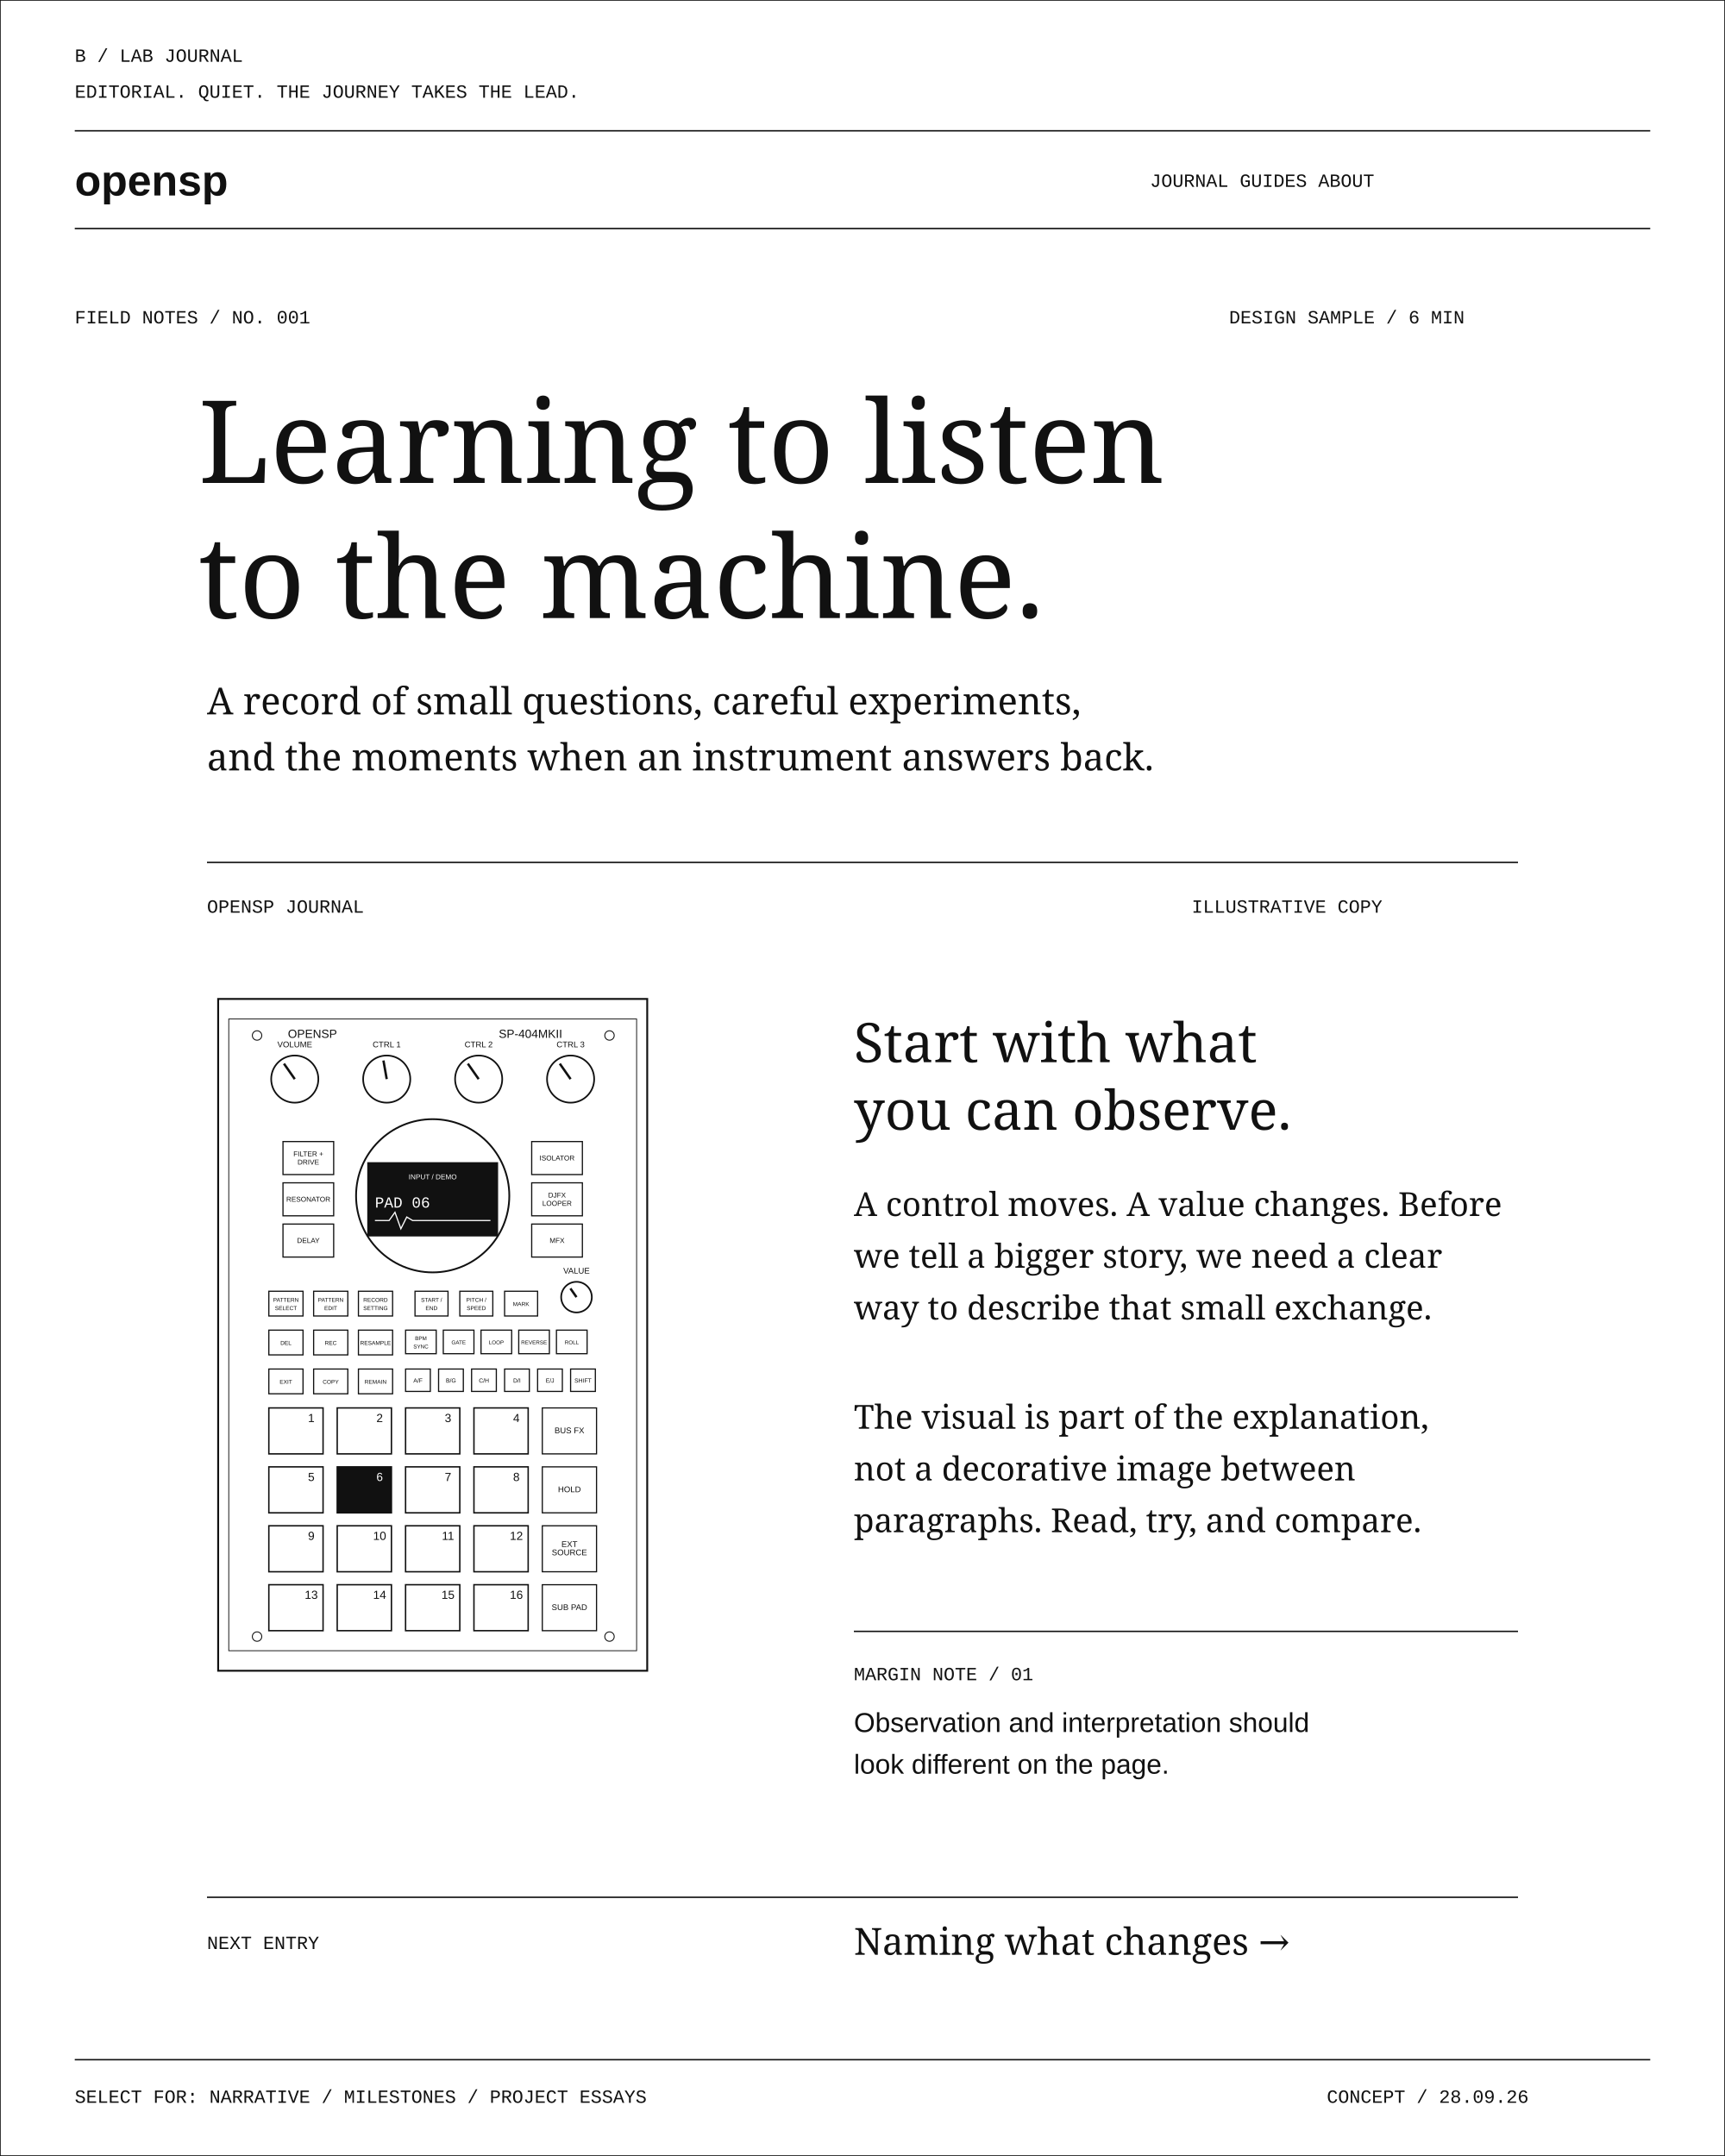
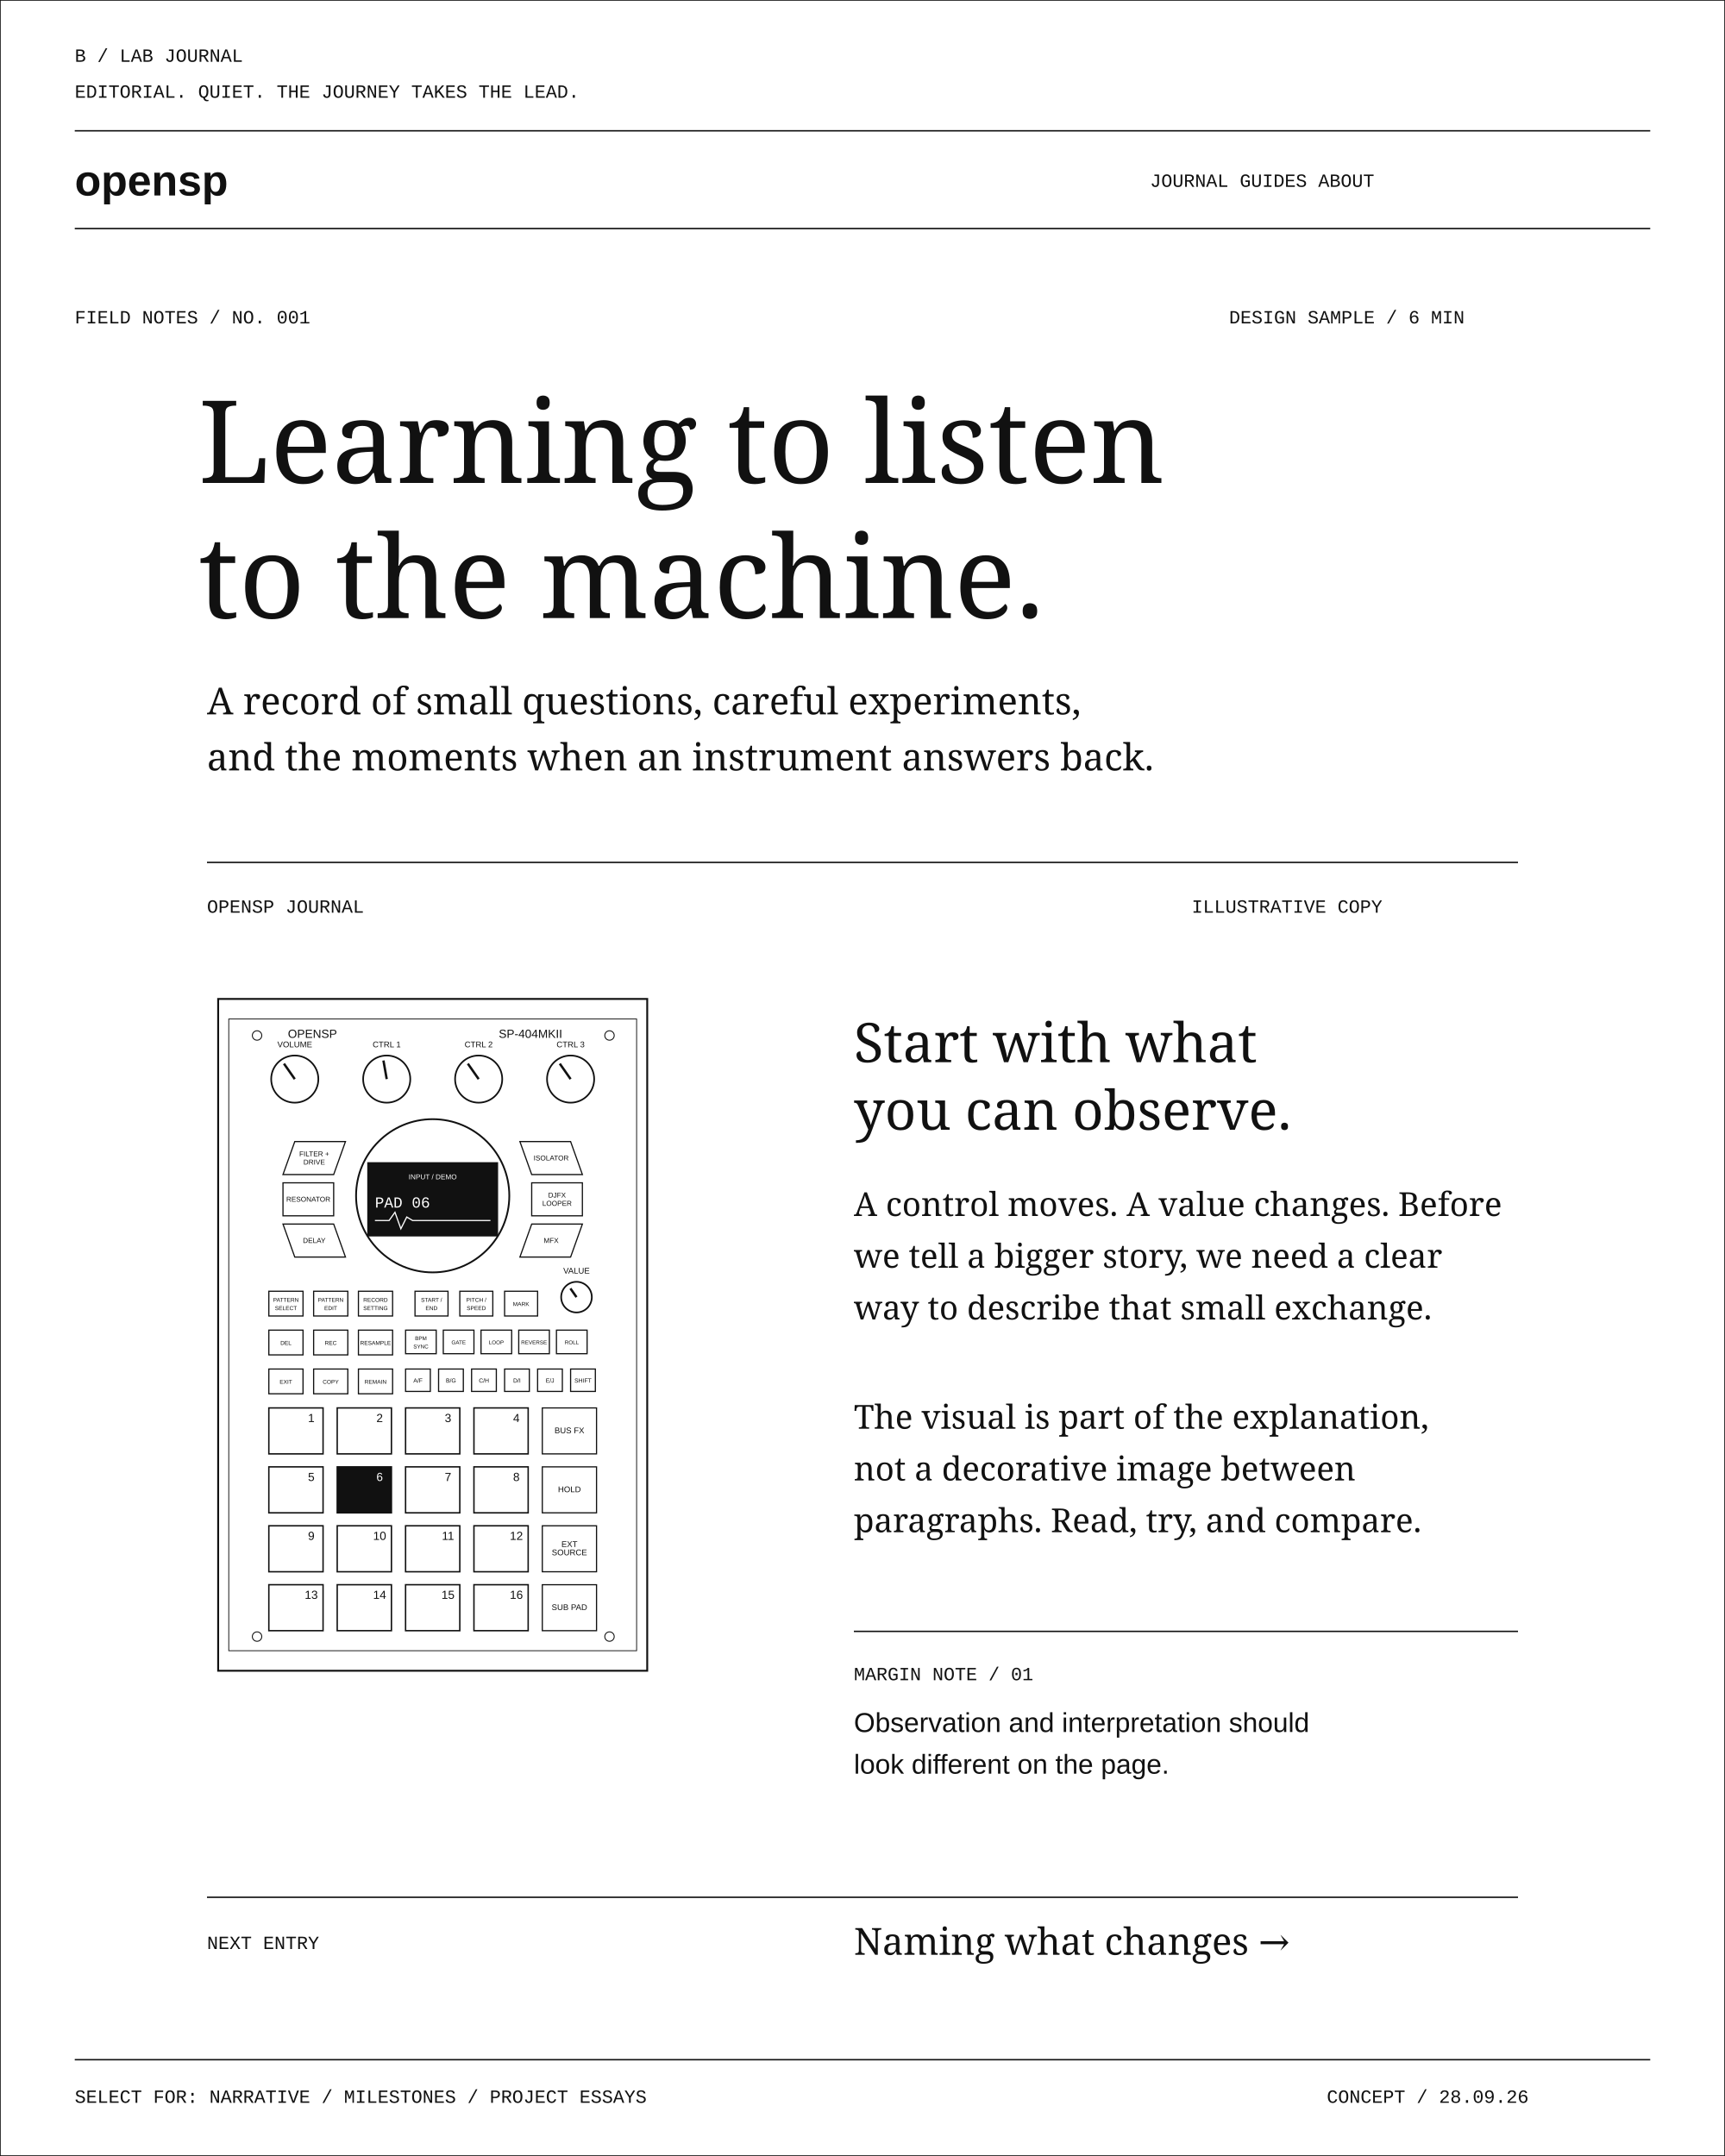
<svg xmlns="http://www.w3.org/2000/svg" width="1200" height="1500" viewBox="0 0 1200 1500">
  <rect x="0" y="0" width="1200" height="1500" fill="white" stroke="#111" stroke-width="1" />
  <text x="52" y="43" font-family="Courier New" font-size="13" font-weight="normal" fill="#111">B / LAB JOURNAL</text>
  <text x="52" y="68" font-family="Courier New" font-size="13" font-weight="normal" fill="#111">EDITORIAL. QUIET. THE JOURNEY TAKES THE LEAD.</text>
  <path d="M52 91L1148 91" fill="none" stroke="#111" stroke-width="1" />
  <text x="52" y="136" font-family="Arial" font-size="30" font-weight="bold" fill="#111">opensp</text>
  <text x="800" y="130" font-family="Courier New" font-size="13" font-weight="normal" fill="#111">JOURNAL     GUIDES     ABOUT</text>
  <path d="M52 159L1148 159" fill="none" stroke="#111" stroke-width="1" />
  <text x="52" y="225" font-family="Courier New" font-size="13" font-weight="normal" fill="#111">FIELD NOTES / NO. 001</text>
  <text x="855" y="225" font-family="Courier New" font-size="13" font-weight="normal" fill="#111">DESIGN SAMPLE / 6 MIN</text>
  <text x="138" y="336" font-family="Georgia" font-size="80" font-weight="normal" fill="#111">Learning to listen</text>
  <text x="138" y="430" font-family="Georgia" font-size="80" font-weight="normal" fill="#111">to the machine.</text>
  <text x="144" y="497" font-family="Georgia" font-size="26" font-weight="normal" fill="#111">A record of small questions, careful experiments,</text>
  <text x="144" y="536" font-family="Georgia" font-size="26" font-weight="normal" fill="#111">and the moments when an instrument answers back.</text>
  <path d="M144 600L1056 600" fill="none" stroke="#111" stroke-width="1" />
  <text x="144" y="635" font-family="Courier New" font-size="13" font-weight="normal" fill="#111">OPENSP JOURNAL</text>
  <text x="829" y="635" font-family="Courier New" font-size="13" font-weight="normal" fill="#111">ILLUSTRATIVE COPY</text>
  <g id="instrument" data-part="instrument" transform="translate(137 695) scale(0.82)">
    <g id="enclosure" data-part="enclosure">
      <rect x="18" y="0" width="364" height="570" fill="white" stroke="#111" stroke-width="1.6" />
      <rect x="27" y="17" width="346" height="536" fill="white" stroke="#111" stroke-width="0.7" />
      <text x="98" y="33" text-anchor="middle" font-family="Arial" font-size="10" fill="#111">OPENSP</text>
      <text x="283" y="33" text-anchor="middle" font-family="Arial" font-size="10" fill="#111">SP-404MKII</text>
      <circle cx="51" cy="31" r="4" fill="white" stroke="#111" stroke-width=".8" />
      <circle cx="51" cy="541" r="4" fill="white" stroke="#111" stroke-width=".8" />
      <circle cx="350" cy="31" r="4" fill="white" stroke="#111" stroke-width=".8" />
      <circle cx="350" cy="541" r="4" fill="white" stroke="#111" stroke-width=".8" />
    </g>
    <g id="top-knobs" data-part="top-knobs">
      <g id="volume" data-part="volume">
        <text x="83" y="41" text-anchor="middle" font-family="Arial" font-size="7" fill="#111">VOLUME</text>
        <circle cx="83" cy="68" r="20" fill="white" stroke="#111" stroke-width="1.4" />
        <g id="volume-indicator" data-part="volume-indicator" transform="rotate(-35 83 68)">
          <path d="M83 68V52" stroke="#111" stroke-width="2" />
        </g>
      </g>
      <g id="ctrl-1" data-part="ctrl-1">
        <text x="161" y="41" text-anchor="middle" font-family="Arial" font-size="7" fill="#111">CTRL 1</text>
        <circle cx="161" cy="68" r="20" fill="white" stroke="#111" stroke-width="1.4" />
        <g id="ctrl-1-indicator" data-part="ctrl-1-indicator" transform="rotate(-10 161 68)">
          <path d="M161 68V52" stroke="#111" stroke-width="2" />
        </g>
      </g>
      <g id="ctrl-2" data-part="ctrl-2">
        <text x="239" y="41" text-anchor="middle" font-family="Arial" font-size="7" fill="#111">CTRL 2</text>
        <circle cx="239" cy="68" r="20" fill="white" stroke="#111" stroke-width="1.4" />
        <g id="ctrl-2-indicator" data-part="ctrl-2-indicator" transform="rotate(-35 239 68)">
          <path d="M239 68V52" stroke="#111" stroke-width="2" />
        </g>
      </g>
      <g id="ctrl-3" data-part="ctrl-3">
        <text x="317" y="41" text-anchor="middle" font-family="Arial" font-size="7" fill="#111">CTRL 3</text>
        <circle cx="317" cy="68" r="20" fill="white" stroke="#111" stroke-width="1.4" />
        <g id="ctrl-3-indicator" data-part="ctrl-3-indicator" transform="rotate(-35 317 68)">
          <path d="M317 68V52" stroke="#111" stroke-width="2" />
        </g>
      </g>
    </g>
    <g id="display" data-part="display">
      <g id="display-bezel" data-part="display-bezel">
        <circle cx="200" cy="167" r="65" fill="white" stroke="#111" stroke-width="1.5" />
      </g>
      <g id="screen-content" data-part="screen-content">
        <rect x="145" y="139" width="110" height="62" fill="#111" stroke="#111" stroke-width="1" />
        <text x="200" y="153" text-anchor="middle" font-family="Arial" font-size="6" fill="white">INPUT / DEMO</text>
        <text id="screen-value" x="151" y="177" font-family="Courier New" font-size="13" fill="white">PAD 06</text>
        <path id="wave" d="M151 188h12l5 -7 5 14 5 -10 5 3h66" fill="none" stroke="white" />
      </g>
    </g>
    <g id="effect-buttons" data-part="effect-buttons">
      <g id="fx-filter-drive" data-part="fx-filter-drive">
-         <rect x="73" y="121" width="43" height="28" fill="white" stroke="#111" stroke-width="1" />
-         <text x="94.5" y="133.5" text-anchor="middle" font-family="Arial" font-size="6" fill="#111">FILTER +</text>
-         <text x="94.5" y="140.5" text-anchor="middle" font-family="Arial" font-size="6" fill="#111">DRIVE</text>
+         <path d="M83 121h43L116 149H73Z" fill="white" stroke="#111" />
+         <text x="99.5" y="133.5" text-anchor="middle" font-family="Arial" font-size="6" fill="#111">FILTER +</text>
+         <text x="99.5" y="140.5" text-anchor="middle" font-family="Arial" font-size="6" fill="#111">DRIVE</text>
      </g>
      <g id="fx-resonator" data-part="fx-resonator">
-         <rect x="73" y="156" width="43" height="28" fill="white" stroke="#111" stroke-width="1" />
+         <path d="M73 156h43L116 184H73Z" fill="white" stroke="#111" />
        <text x="94.5" y="172.0" text-anchor="middle" font-family="Arial" font-size="6" fill="#111">RESONATOR</text>
      </g>
      <g id="fx-delay" data-part="fx-delay">
-         <rect x="73" y="191" width="43" height="28" fill="white" stroke="#111" stroke-width="1" />
-         <text x="94.5" y="207.0" text-anchor="middle" font-family="Arial" font-size="6" fill="#111">DELAY</text>
+         <path d="M73 191h43L126 219H83Z" fill="white" stroke="#111" />
+         <text x="99.5" y="207.0" text-anchor="middle" font-family="Arial" font-size="6" fill="#111">DELAY</text>
      </g>
      <g id="fx-isolator" data-part="fx-isolator">
-         <rect x="284" y="121" width="43" height="28" fill="white" stroke="#111" stroke-width="1" />
-         <text x="305.5" y="137.0" text-anchor="middle" font-family="Arial" font-size="6" fill="#111">ISOLATOR</text>
+         <path d="M274 121h43L327 149H284Z" fill="white" stroke="#111" />
+         <text x="300.5" y="137.0" text-anchor="middle" font-family="Arial" font-size="6" fill="#111">ISOLATOR</text>
      </g>
      <g id="fx-djfx-looper" data-part="fx-djfx-looper">
-         <rect x="284" y="156" width="43" height="28" fill="white" stroke="#111" stroke-width="1" />
+         <path d="M284 156h43L327 184H284Z" fill="white" stroke="#111" />
        <text x="305.5" y="168.5" text-anchor="middle" font-family="Arial" font-size="6" fill="#111">DJFX</text>
        <text x="305.5" y="175.5" text-anchor="middle" font-family="Arial" font-size="6" fill="#111">LOOPER</text>
      </g>
      <g id="fx-mfx" data-part="fx-mfx">
-         <rect x="284" y="191" width="43" height="28" fill="white" stroke="#111" stroke-width="1" />
-         <text x="305.5" y="207.0" text-anchor="middle" font-family="Arial" font-size="6" fill="#111">MFX</text>
+         <path d="M284 191h43L317 219H274Z" fill="white" stroke="#111" />
+         <text x="300.5" y="207.0" text-anchor="middle" font-family="Arial" font-size="6" fill="#111">MFX</text>
      </g>
    </g>
    <g id="control-section" data-part="control-section">
      <g id="record-edit-buttons" data-part="record-edit-buttons">
        <g id="pattern-select" data-part="pattern-select">
          <rect x="61" y="248" width="29" height="21" fill="white" stroke="#111" stroke-width="1" />
          <text x="75.5" y="257.0" text-anchor="middle" font-family="Arial" font-size="4.8" fill="#111">PATTERN</text>
          <text x="75.5" y="264.0" text-anchor="middle" font-family="Arial" font-size="4.8" fill="#111">SELECT</text>
        </g>
        <g id="pattern-edit" data-part="pattern-edit">
          <rect x="99" y="248" width="29" height="21" fill="white" stroke="#111" stroke-width="1" />
          <text x="113.5" y="257.0" text-anchor="middle" font-family="Arial" font-size="4.8" fill="#111">PATTERN</text>
          <text x="113.5" y="264.0" text-anchor="middle" font-family="Arial" font-size="4.8" fill="#111">EDIT</text>
        </g>
        <g id="record-setting" data-part="record-setting">
          <rect x="137" y="248" width="29" height="21" fill="white" stroke="#111" stroke-width="1" />
          <text x="151.5" y="257.0" text-anchor="middle" font-family="Arial" font-size="4.8" fill="#111">RECORD</text>
          <text x="151.5" y="264.0" text-anchor="middle" font-family="Arial" font-size="4.8" fill="#111">SETTING</text>
        </g>
        <g id="del" data-part="del">
          <rect x="61" y="281" width="29" height="21" fill="white" stroke="#111" stroke-width="1" />
          <text x="75.5" y="293.5" text-anchor="middle" font-family="Arial" font-size="4.8" fill="#111">DEL</text>
        </g>
        <g id="rec" data-part="rec">
          <rect x="99" y="281" width="29" height="21" fill="white" stroke="#111" stroke-width="1" />
          <text x="113.5" y="293.5" text-anchor="middle" font-family="Arial" font-size="4.8" fill="#111">REC</text>
        </g>
        <g id="resample" data-part="resample">
          <rect x="137" y="281" width="29" height="21" fill="white" stroke="#111" stroke-width="1" />
          <text x="151.5" y="293.5" text-anchor="middle" font-family="Arial" font-size="4.8" fill="#111">RESAMPLE</text>
        </g>
        <g id="exit" data-part="exit">
          <rect x="61" y="314" width="29" height="21" fill="white" stroke="#111" stroke-width="1" />
          <text x="75.5" y="326.5" text-anchor="middle" font-family="Arial" font-size="4.8" fill="#111">EXIT</text>
        </g>
        <g id="copy" data-part="copy">
          <rect x="99" y="314" width="29" height="21" fill="white" stroke="#111" stroke-width="1" />
          <text x="113.5" y="326.5" text-anchor="middle" font-family="Arial" font-size="4.8" fill="#111">COPY</text>
        </g>
        <g id="remain" data-part="remain">
          <rect x="137" y="314" width="29" height="21" fill="white" stroke="#111" stroke-width="1" />
          <text x="151.5" y="326.5" text-anchor="middle" font-family="Arial" font-size="4.8" fill="#111">REMAIN</text>
        </g>
      </g>
      <g id="sample-bank-buttons" data-part="sample-bank-buttons">
        <g id="start-end" data-part="start-end">
          <rect x="185" y="248" width="28" height="21" fill="white" stroke="#111" stroke-width="1" />
          <text x="199.0" y="257.0" text-anchor="middle" font-family="Arial" font-size="4.8" fill="#111">START /</text>
          <text x="199.0" y="264.0" text-anchor="middle" font-family="Arial" font-size="4.8" fill="#111">END</text>
        </g>
        <g id="pitch-speed" data-part="pitch-speed">
          <rect x="223" y="248" width="28" height="21" fill="white" stroke="#111" stroke-width="1" />
          <text x="237.0" y="257.0" text-anchor="middle" font-family="Arial" font-size="4.8" fill="#111">PITCH /</text>
          <text x="237.0" y="264.0" text-anchor="middle" font-family="Arial" font-size="4.8" fill="#111">SPEED</text>
        </g>
        <g id="mark" data-part="mark">
          <rect x="261" y="248" width="28" height="21" fill="white" stroke="#111" stroke-width="1" />
          <text x="275.0" y="260.5" text-anchor="middle" font-family="Arial" font-size="4.8" fill="#111">MARK</text>
        </g>
        <g id="value" data-part="value">
          <text x="322" y="233" text-anchor="middle" font-family="Arial" font-size="7" fill="#111">VALUE</text>
          <circle cx="322" cy="253" r="13" fill="white" stroke="#111" stroke-width="1.4" />
          <g id="value-indicator" data-part="value-indicator" transform="rotate(-35 322 253)">
            <path d="M322 253V244" stroke="#111" stroke-width="2" />
          </g>
        </g>
        <g id="bpm-sync" data-part="bpm-sync">
          <rect x="177" y="281" width="26" height="20" fill="white" stroke="#111" stroke-width="1" />
          <text x="190.0" y="289.5" text-anchor="middle" font-family="Arial" font-size="4.6" fill="#111">BPM</text>
          <text x="190.0" y="296.5" text-anchor="middle" font-family="Arial" font-size="4.6" fill="#111">SYNC</text>
        </g>
        <g id="gate" data-part="gate">
          <rect x="209" y="281" width="26" height="20" fill="white" stroke="#111" stroke-width="1" />
          <text x="222.0" y="293.0" text-anchor="middle" font-family="Arial" font-size="4.6" fill="#111">GATE</text>
        </g>
        <g id="loop" data-part="loop">
          <rect x="241" y="281" width="26" height="20" fill="white" stroke="#111" stroke-width="1" />
          <text x="254.0" y="293.0" text-anchor="middle" font-family="Arial" font-size="4.6" fill="#111">LOOP</text>
        </g>
        <g id="reverse" data-part="reverse">
          <rect x="273" y="281" width="26" height="20" fill="white" stroke="#111" stroke-width="1" />
          <text x="286.0" y="293.0" text-anchor="middle" font-family="Arial" font-size="4.6" fill="#111">REVERSE</text>
        </g>
        <g id="roll" data-part="roll">
          <rect x="305" y="281" width="26" height="20" fill="white" stroke="#111" stroke-width="1" />
          <text x="318.0" y="293.0" text-anchor="middle" font-family="Arial" font-size="4.6" fill="#111">ROLL</text>
        </g>
        <g id="bank-a-f" data-part="bank-a-f">
          <rect x="177" y="314" width="21" height="19" fill="white" stroke="#111" stroke-width="1" />
          <text x="187.5" y="325.5" text-anchor="middle" font-family="Arial" font-size="5" fill="#111">A/F</text>
        </g>
        <g id="bank-b-g" data-part="bank-b-g">
          <rect x="205" y="314" width="21" height="19" fill="white" stroke="#111" stroke-width="1" />
          <text x="215.5" y="325.5" text-anchor="middle" font-family="Arial" font-size="5" fill="#111">B/G</text>
        </g>
        <g id="bank-c-h" data-part="bank-c-h">
          <rect x="233" y="314" width="21" height="19" fill="white" stroke="#111" stroke-width="1" />
          <text x="243.5" y="325.5" text-anchor="middle" font-family="Arial" font-size="5" fill="#111">C/H</text>
        </g>
        <g id="bank-d-i" data-part="bank-d-i">
          <rect x="261" y="314" width="21" height="19" fill="white" stroke="#111" stroke-width="1" />
          <text x="271.5" y="325.5" text-anchor="middle" font-family="Arial" font-size="5" fill="#111">D/I</text>
        </g>
        <g id="bank-e-j" data-part="bank-e-j">
          <rect x="289" y="314" width="21" height="19" fill="white" stroke="#111" stroke-width="1" />
          <text x="299.5" y="325.5" text-anchor="middle" font-family="Arial" font-size="5" fill="#111">E/J</text>
        </g>
        <g id="shift" data-part="shift">
          <rect x="317" y="314" width="21" height="19" fill="white" stroke="#111" stroke-width="1" />
          <text x="327.5" y="325.5" text-anchor="middle" font-family="Arial" font-size="5" fill="#111">SHIFT</text>
        </g>
      </g>
    </g>
    <g id="pad-grid" data-part="pad-grid">
      <g id="pad-1" data-part="pad-1" class="pad" role="button" tabindex="0" aria-label="Pad 1" data-pad="1">
        <rect x="61" y="347" width="46" height="39" fill="white" stroke="#111" stroke-width="1.2" />
        <text x="97" y="359" text-anchor="middle" font-family="Arial" font-size="10" fill="#111">1</text>
      </g>
      <g id="pad-2" data-part="pad-2" class="pad" role="button" tabindex="0" aria-label="Pad 2" data-pad="2">
        <rect x="119" y="347" width="46" height="39" fill="white" stroke="#111" stroke-width="1.2" />
        <text x="155" y="359" text-anchor="middle" font-family="Arial" font-size="10" fill="#111">2</text>
      </g>
      <g id="pad-3" data-part="pad-3" class="pad" role="button" tabindex="0" aria-label="Pad 3" data-pad="3">
        <rect x="177" y="347" width="46" height="39" fill="white" stroke="#111" stroke-width="1.2" />
        <text x="213" y="359" text-anchor="middle" font-family="Arial" font-size="10" fill="#111">3</text>
      </g>
      <g id="pad-4" data-part="pad-4" class="pad" role="button" tabindex="0" aria-label="Pad 4" data-pad="4">
        <rect x="235" y="347" width="46" height="39" fill="white" stroke="#111" stroke-width="1.2" />
        <text x="271" y="359" text-anchor="middle" font-family="Arial" font-size="10" fill="#111">4</text>
      </g>
      <g id="pad-5" data-part="pad-5" class="pad" role="button" tabindex="0" aria-label="Pad 5" data-pad="5">
        <rect x="61" y="397" width="46" height="39" fill="white" stroke="#111" stroke-width="1.2" />
        <text x="97" y="409" text-anchor="middle" font-family="Arial" font-size="10" fill="#111">5</text>
      </g>
      <g id="pad-6" data-part="pad-6" class="pad" role="button" tabindex="0" aria-label="Pad 6" data-pad="6">
        <rect x="119" y="397" width="46" height="39" fill="#111" stroke="#111" stroke-width="1.2" />
        <text x="155" y="409" text-anchor="middle" font-family="Arial" font-size="10" fill="white">6</text>
      </g>
      <g id="pad-7" data-part="pad-7" class="pad" role="button" tabindex="0" aria-label="Pad 7" data-pad="7">
        <rect x="177" y="397" width="46" height="39" fill="white" stroke="#111" stroke-width="1.2" />
        <text x="213" y="409" text-anchor="middle" font-family="Arial" font-size="10" fill="#111">7</text>
      </g>
      <g id="pad-8" data-part="pad-8" class="pad" role="button" tabindex="0" aria-label="Pad 8" data-pad="8">
        <rect x="235" y="397" width="46" height="39" fill="white" stroke="#111" stroke-width="1.2" />
        <text x="271" y="409" text-anchor="middle" font-family="Arial" font-size="10" fill="#111">8</text>
      </g>
      <g id="pad-9" data-part="pad-9" class="pad" role="button" tabindex="0" aria-label="Pad 9" data-pad="9">
        <rect x="61" y="447" width="46" height="39" fill="white" stroke="#111" stroke-width="1.2" />
        <text x="97" y="459" text-anchor="middle" font-family="Arial" font-size="10" fill="#111">9</text>
      </g>
      <g id="pad-10" data-part="pad-10" class="pad" role="button" tabindex="0" aria-label="Pad 10" data-pad="10">
        <rect x="119" y="447" width="46" height="39" fill="white" stroke="#111" stroke-width="1.2" />
        <text x="155" y="459" text-anchor="middle" font-family="Arial" font-size="10" fill="#111">10</text>
      </g>
      <g id="pad-11" data-part="pad-11" class="pad" role="button" tabindex="0" aria-label="Pad 11" data-pad="11">
        <rect x="177" y="447" width="46" height="39" fill="white" stroke="#111" stroke-width="1.2" />
        <text x="213" y="459" text-anchor="middle" font-family="Arial" font-size="10" fill="#111">11</text>
      </g>
      <g id="pad-12" data-part="pad-12" class="pad" role="button" tabindex="0" aria-label="Pad 12" data-pad="12">
        <rect x="235" y="447" width="46" height="39" fill="white" stroke="#111" stroke-width="1.2" />
        <text x="271" y="459" text-anchor="middle" font-family="Arial" font-size="10" fill="#111">12</text>
      </g>
      <g id="pad-13" data-part="pad-13" class="pad" role="button" tabindex="0" aria-label="Pad 13" data-pad="13">
        <rect x="61" y="497" width="46" height="39" fill="white" stroke="#111" stroke-width="1.2" />
        <text x="97" y="509" text-anchor="middle" font-family="Arial" font-size="10" fill="#111">13</text>
      </g>
      <g id="pad-14" data-part="pad-14" class="pad" role="button" tabindex="0" aria-label="Pad 14" data-pad="14">
        <rect x="119" y="497" width="46" height="39" fill="white" stroke="#111" stroke-width="1.2" />
        <text x="155" y="509" text-anchor="middle" font-family="Arial" font-size="10" fill="#111">14</text>
      </g>
      <g id="pad-15" data-part="pad-15" class="pad" role="button" tabindex="0" aria-label="Pad 15" data-pad="15">
        <rect x="177" y="497" width="46" height="39" fill="white" stroke="#111" stroke-width="1.2" />
        <text x="213" y="509" text-anchor="middle" font-family="Arial" font-size="10" fill="#111">15</text>
      </g>
      <g id="pad-16" data-part="pad-16" class="pad" role="button" tabindex="0" aria-label="Pad 16" data-pad="16">
        <rect x="235" y="497" width="46" height="39" fill="white" stroke="#111" stroke-width="1.2" />
        <text x="271" y="509" text-anchor="middle" font-family="Arial" font-size="10" fill="#111">16</text>
      </g>
    </g>
    <g id="performance-buttons" data-part="performance-buttons">
      <g id="bus-fx" data-part="bus-fx">
        <rect x="293" y="347" width="46" height="39" fill="white" stroke="#111" stroke-width="1" />
        <text x="316.0" y="368.5" text-anchor="middle" font-family="Arial" font-size="7" fill="#111">BUS FX</text>
      </g>
      <g id="hold" data-part="hold">
        <rect x="293" y="397" width="46" height="39" fill="white" stroke="#111" stroke-width="1" />
        <text x="316.0" y="418.5" text-anchor="middle" font-family="Arial" font-size="7" fill="#111">HOLD</text>
      </g>
      <g id="ext-source" data-part="ext-source">
        <rect x="293" y="447" width="46" height="39" fill="white" stroke="#111" stroke-width="1" />
        <text x="316.0" y="465.0" text-anchor="middle" font-family="Arial" font-size="7" fill="#111">EXT</text>
        <text x="316.0" y="472.0" text-anchor="middle" font-family="Arial" font-size="7" fill="#111">SOURCE</text>
      </g>
      <g id="sub-pad" data-part="sub-pad">
        <rect x="293" y="497" width="46" height="39" fill="white" stroke="#111" stroke-width="1" />
        <text x="316.0" y="518.5" text-anchor="middle" font-family="Arial" font-size="7" fill="#111">SUB PAD</text>
      </g>
    </g>
  </g>
  <text x="594" y="739" font-family="Georgia" font-size="38" font-weight="normal" fill="#111">Start with what</text>
  <text x="594" y="786" font-family="Georgia" font-size="38" font-weight="normal" fill="#111">you can observe.</text>
  <text x="594" y="846" font-family="Georgia" font-size="23" font-weight="normal" fill="#111">A control moves. A value changes. Before</text>
  <text x="594" y="882" font-family="Georgia" font-size="23" font-weight="normal" fill="#111">we tell a bigger story, we need a clear</text>
  <text x="594" y="918" font-family="Georgia" font-size="23" font-weight="normal" fill="#111">way to describe that small exchange.</text>
  <text x="594" y="994" font-family="Georgia" font-size="23" font-weight="normal" fill="#111">The visual is part of the explanation,</text>
  <text x="594" y="1030" font-family="Georgia" font-size="23" font-weight="normal" fill="#111">not a decorative image between</text>
  <text x="594" y="1066" font-family="Georgia" font-size="23" font-weight="normal" fill="#111">paragraphs. Read, try, and compare.</text>
  <path d="M594 1135L1056 1135" fill="none" stroke="#111" stroke-width="1" />
  <text x="594" y="1169" font-family="Courier New" font-size="13" font-weight="normal" fill="#111">MARGIN NOTE / 01</text>
  <text x="594" y="1205" font-family="Arial" font-size="19" font-weight="normal" fill="#111">Observation and interpretation should</text>
  <text x="594" y="1234" font-family="Arial" font-size="19" font-weight="normal" fill="#111">look different on the page.</text>
  <path d="M144 1320L1056 1320" fill="none" stroke="#111" stroke-width="1" />
  <text x="144" y="1356" font-family="Courier New" font-size="13" font-weight="normal" fill="#111">NEXT ENTRY</text>
  <text x="594" y="1360" font-family="Georgia" font-size="26" font-weight="normal" fill="#111">Naming what changes  →</text>
  <path d="M52 1433L1148 1433" fill="none" stroke="#111" stroke-width="1" />
  <text x="52" y="1463" font-family="Courier New" font-size="13" font-weight="normal" fill="#111">SELECT FOR: NARRATIVE / MILESTONES / PROJECT ESSAYS</text>
  <text x="923" y="1463" font-family="Courier New" font-size="13" font-weight="normal" fill="#111">CONCEPT / 28.09.26</text>
</svg>
